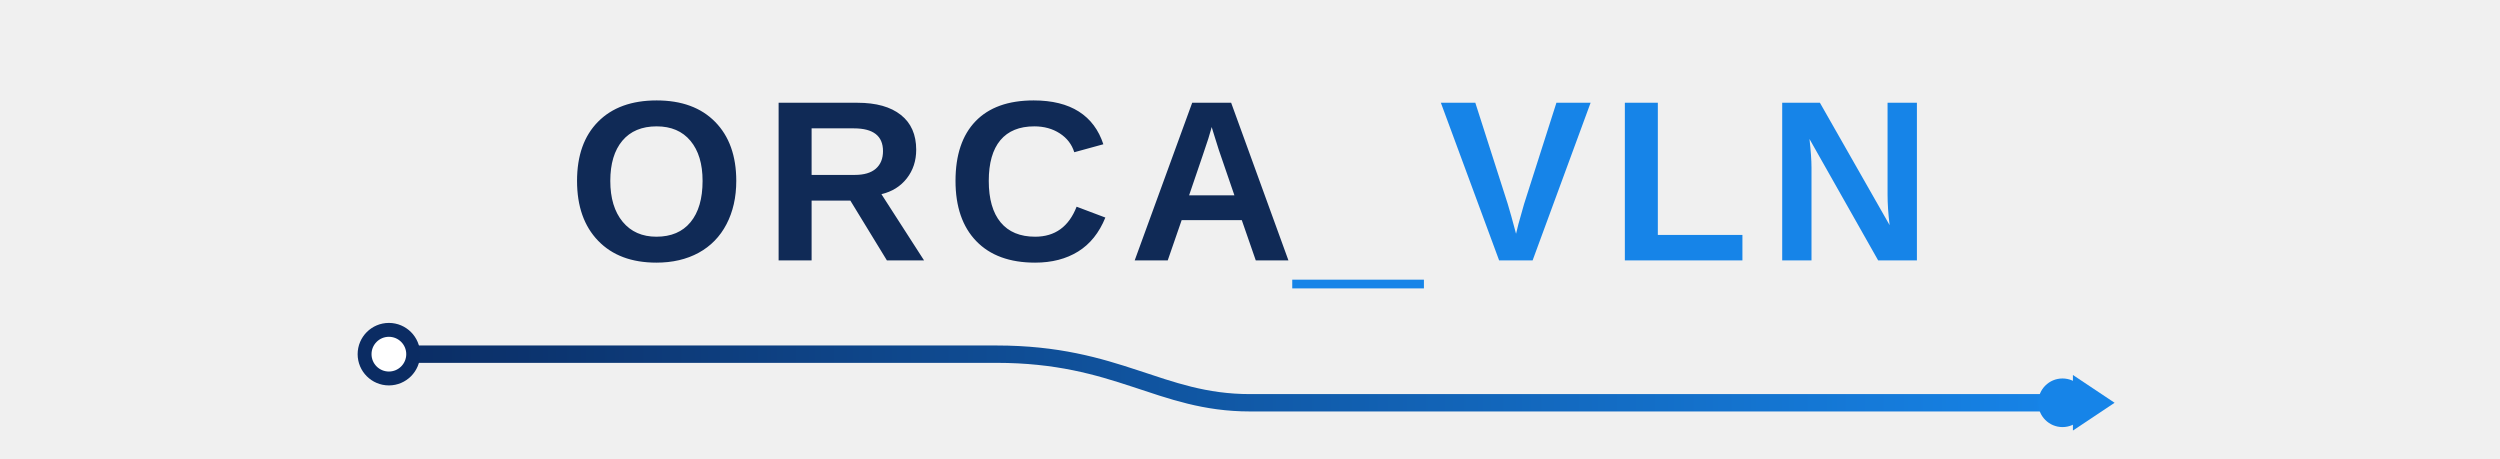
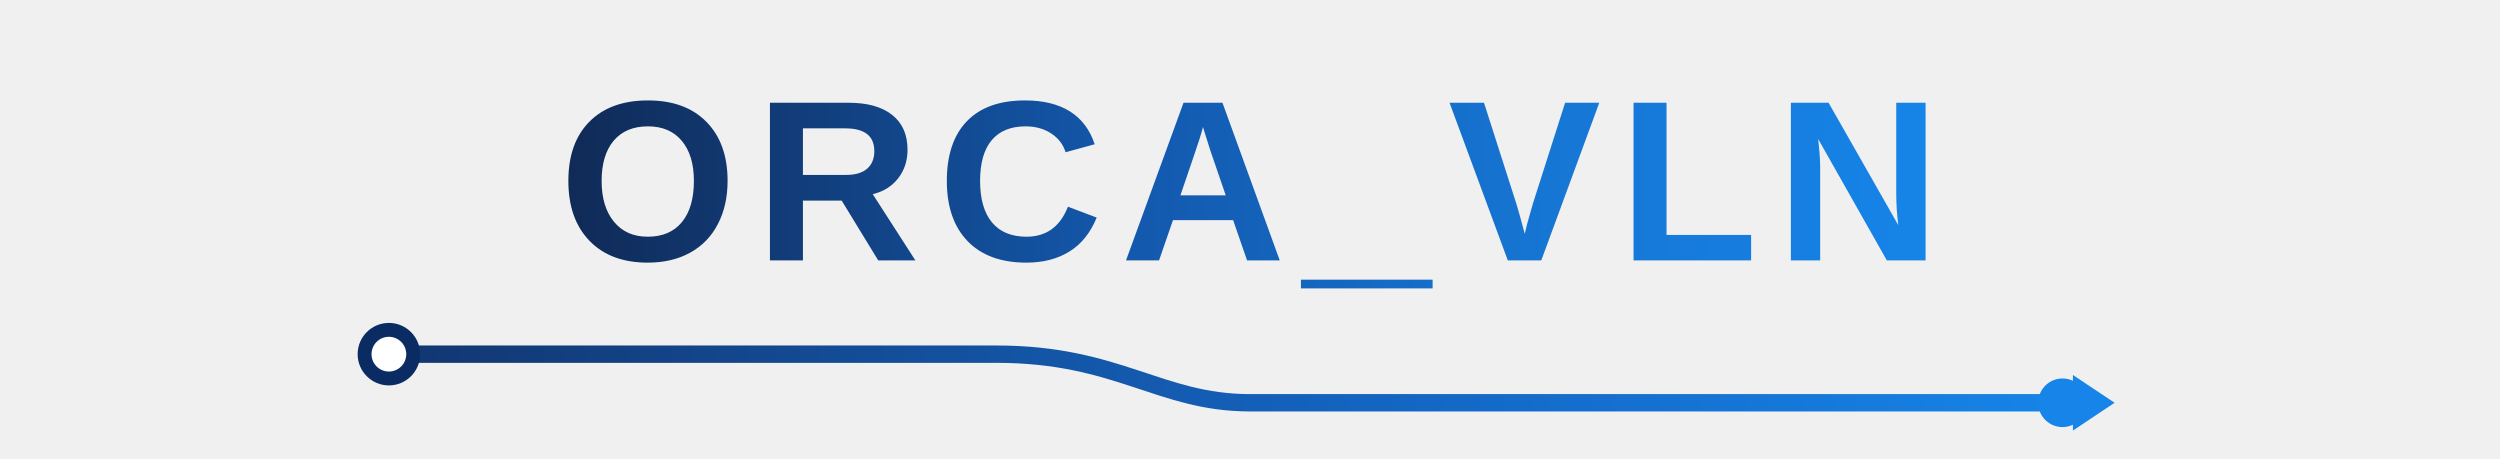
<svg xmlns="http://www.w3.org/2000/svg" viewBox="0 0 720 132" role="img" aria-labelledby="title desc">
  <defs>
+     <linearGradient id="wordmark" x1="0" y1="0" x2="1" y2="0">
+       <stop offset="0" stop-color="#102a56" />
+       <stop offset="0.42" stop-color="#1359ae" />
+       <stop offset="0.72" stop-color="#1676d4" />
+       <stop offset="1" stop-color="#1684e8" />
+     </linearGradient>
    <linearGradient id="route" x1="0" y1="0" x2="1" y2="0">
-       <stop offset="0" stop-color="#0b2c63" />
+       <stop offset="0" stop-color="#12366f" />
+       <stop offset="0.58" stop-color="#1464c1" />
      <stop offset="1" stop-color="#1684e8" />
    </linearGradient>
  </defs>
-   <text x="360" y="75" text-anchor="middle" fill="#102a56" font-family="Arial, Helvetica, sans-serif" font-size="66" font-weight="800" letter-spacing="5">ORCA<tspan fill="#1684e8">_VLN</tspan>
-   </text>
+   <text x="360" y="75" text-anchor="middle" fill="url(#wordmark)" font-family="Arial, Helvetica, sans-serif" font-size="66" font-weight="800" letter-spacing="5">ORCA_VLN</text>
  <path d="M112 102 H287 C322 102 334 116 360 116 H594" fill="none" stroke="url(#route)" stroke-linecap="round" stroke-width="5" />
  <circle cx="112" cy="102" r="7" fill="#fff" stroke="#0b2c63" stroke-width="4" />
  <circle cx="594" cy="116" r="7" fill="#1684e8" />
  <path d="M609 116 l-12 -8 v16 z" fill="#1684e8" />
</svg>
